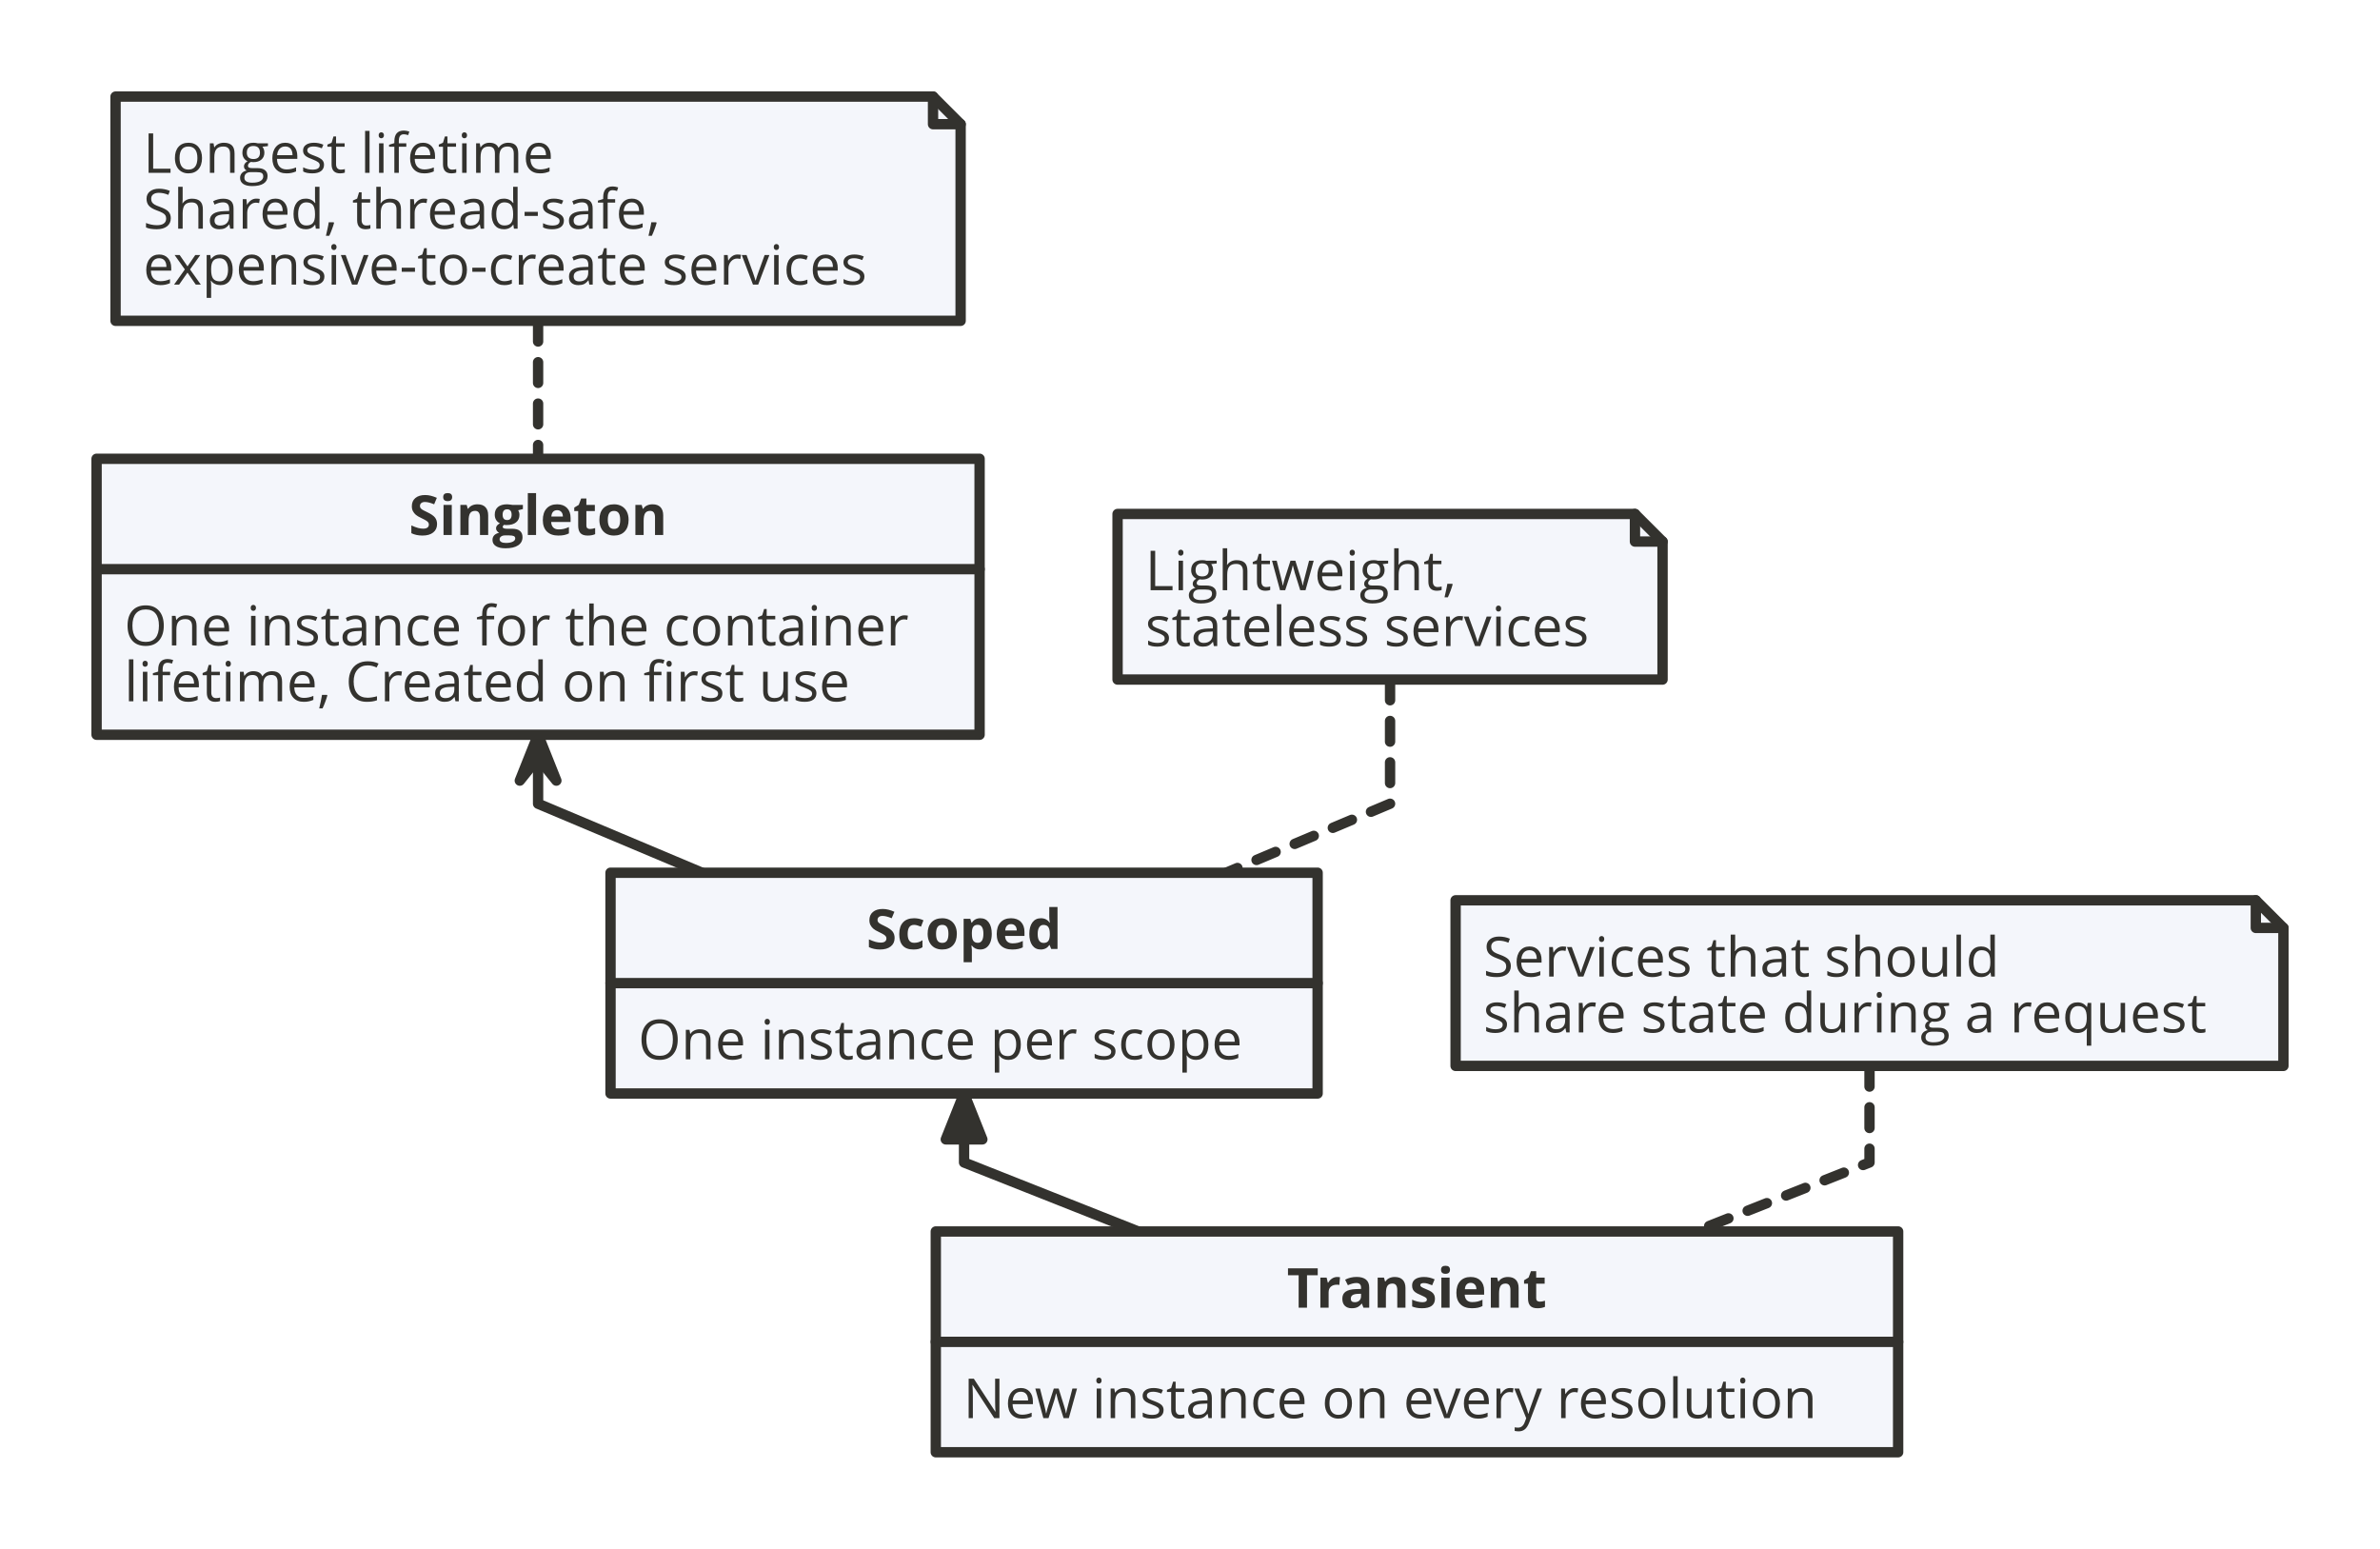
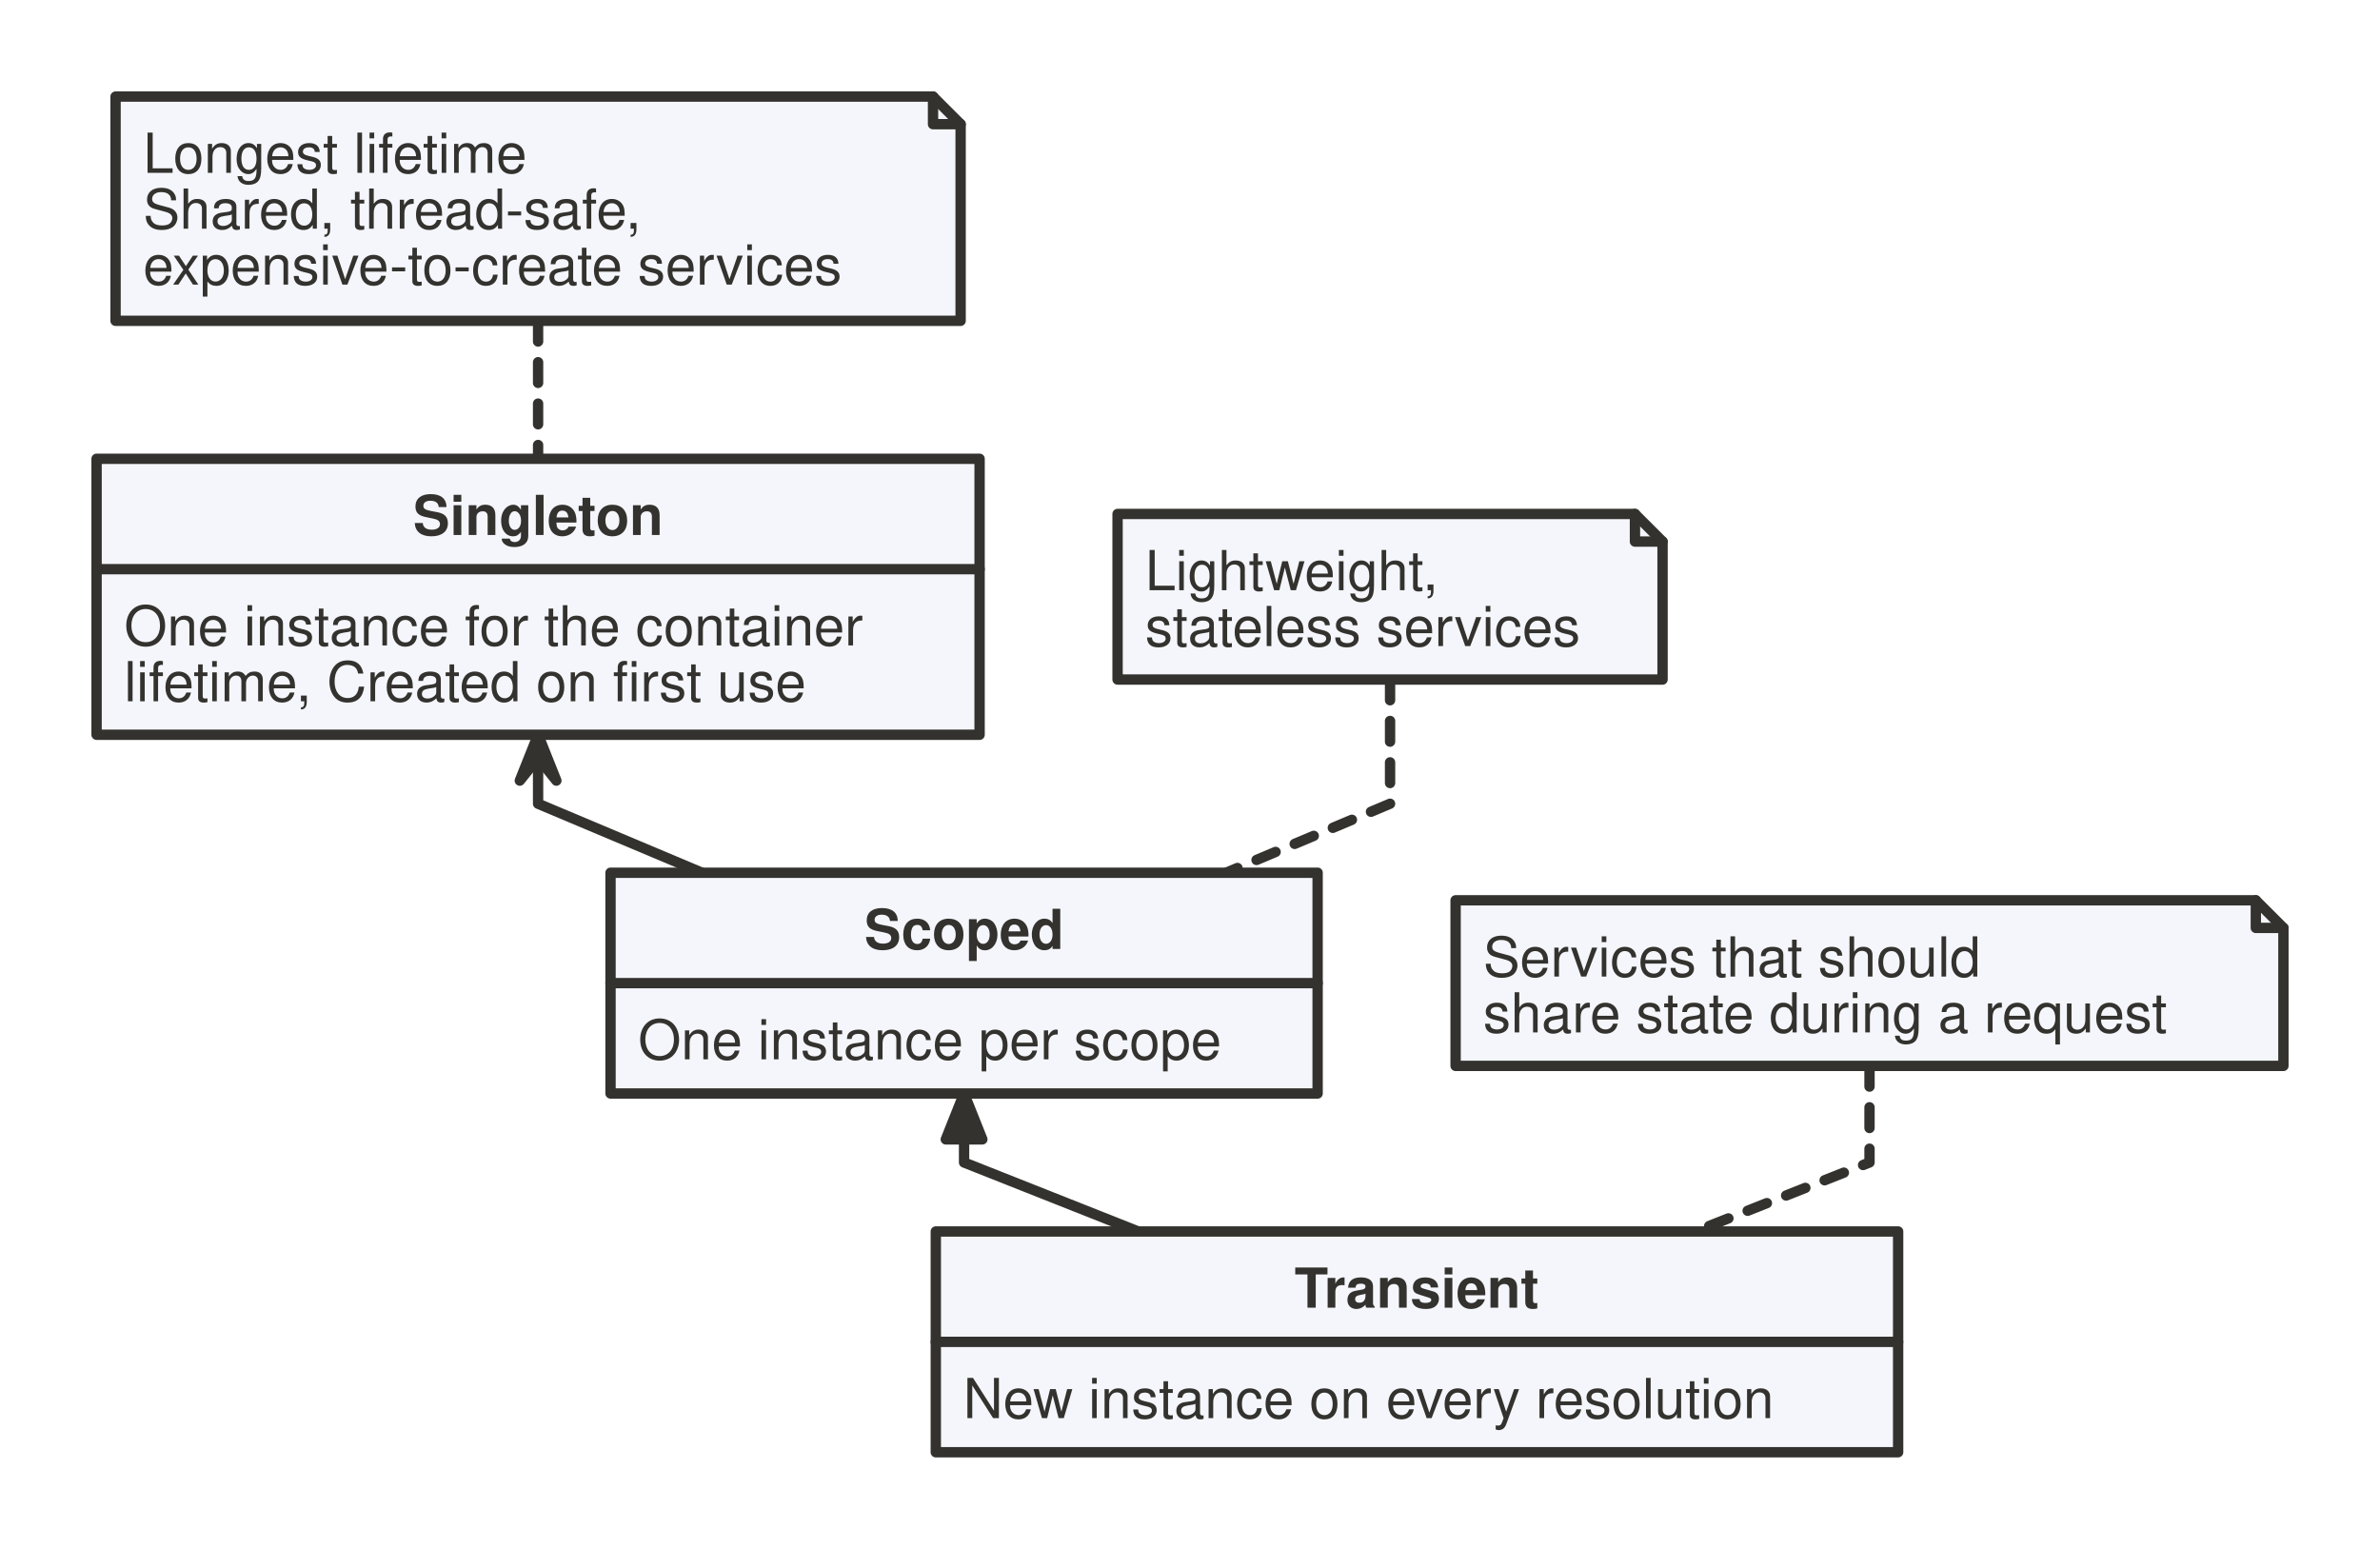
<svg xmlns="http://www.w3.org/2000/svg" version="1.1" baseProfile="full" width="690.0" height="449.0" viewBox="0 0 690 449">
-   <g stroke-width="1.0" text-align="left" font="12pt Helvetica, Arial, sans-serif" font-size="12pt" font-family="'Open Sans'" font-weight="bold" font-style="normal">
-     <g font-family="'Open Sans'" font-size="12pt" font-weight="bold" font-style="normal" stroke-width="3.0" stroke-linejoin="round" stroke-linecap="round" stroke="#33322E">
+   <g stroke-width="1.0" text-align="left" font="12pt Helvetica, Arial, sans-serif" font-size="12pt" font-family="Helvetica" font-weight="bold" font-style="normal">
+     <g font-family="Helvetica" font-size="12pt" font-weight="bold" font-style="normal" stroke-width="3.0" stroke-linejoin="round" stroke-linecap="round" stroke="#33322E">
      <g stroke="transparent" fill="transparent">
        <rect x="0.0" y="0.0" height="449.0" width="690.0" stroke="none" />
      </g>
      <g transform="translate(8, 8)" fill="#33322E">
-         <g transform="translate(20, 20)" fill="#33322E" font-family="'Open Sans'" font-size="12pt" font-weight="normal" font-style="normal">
+         <g transform="translate(20, 20)" fill="#33322E" font-family="Helvetica" font-size="12pt" font-weight="normal" font-style="normal">
          <path d="M128.0 191.7 L128 205 L175.5 225 L175.5 225.0 " fill="none" />
          <path d="M133.3 198.3 L128.0 191.7 L122.7 198.3 L128.0 185.0 Z" />
          <path d="M251.5 302.3 L251.5 309 L301.981 329 L302.0 329.0 " fill="none" />
          <path d="M256.8 302.3 L251.5 302.3 L246.2 302.3 L251.5 289.0 Z" />
          <g stroke-dasharray="6 6">
            <path d="M128.0 65.0 L128 85 L128 105 L128.0 105.0 " fill="none" />
          </g>
          <g stroke-dasharray="6 6">
            <path d="M514.0 281.0 L514 309 L463.519 329 L463.5 329.0 " fill="none" />
          </g>
          <g stroke-dasharray="6 6">
            <path d="M375.0 169.0 L375 205 L327.5 225 L327.5 225.0 " fill="none" />
          </g>
          <g data-name="Singleton">
            <g fill="#f4f6fb" stroke="#33322E" data-name="Singleton">
              <rect x="0.0" y="105.0" height="80.0" width="256.0" data-name="Singleton" />
              <path d="M0.0 137.0 L256.0 137.0" fill="none" data-name="Singleton" />
            </g>
-             <g transform="translate(0, 105)" font-family="'Open Sans'" font-size="12pt" font-weight="bold" font-style="normal" data-name="Singleton" data-compartment="0">
+             <g transform="translate(0, 105)" font-family="Helvetica" font-size="12pt" font-weight="bold" font-style="normal" data-name="Singleton" data-compartment="0">
              <g transform="translate(8, 8)" fill="#33322E" text-align="center" data-name="Singleton" data-compartment="0">
                <text x="120.0" y="14.1" stroke="none" text-anchor="middle" data-name="Singleton" data-compartment="0">Singleton</text>
              </g>
            </g>
-             <g transform="translate(0, 137)" font-family="'Open Sans'" font-size="12pt" font-weight="normal" font-style="normal" data-name="Singleton" data-compartment="1">
+             <g transform="translate(0, 137)" font-family="Helvetica" font-size="12pt" font-weight="normal" font-style="normal" data-name="Singleton" data-compartment="1">
              <g transform="translate(8, 8)" fill="#33322E" text-align="left" data-name="Singleton" data-compartment="1">
                <text x="0.0" y="14.1" stroke="none" data-name="Singleton" data-compartment="1">One instance for the container</text>
                <text x="0.0" y="30.3" stroke="none" data-name="Singleton" data-compartment="1">lifetime, Created on first use</text>
              </g>
            </g>
          </g>
          <g data-name="Scoped">
            <g fill="#f4f6fb" stroke="#33322E" data-name="Scoped">
              <rect x="149.0" y="225.0" height="64.0" width="205.0" data-name="Scoped" />
              <path d="M149.0 257.0 L354.0 257.0" fill="none" data-name="Scoped" />
            </g>
-             <g transform="translate(149, 225)" font-family="'Open Sans'" font-size="12pt" font-weight="bold" font-style="normal" data-name="Scoped" data-compartment="0">
+             <g transform="translate(149, 225)" font-family="Helvetica" font-size="12pt" font-weight="bold" font-style="normal" data-name="Scoped" data-compartment="0">
              <g transform="translate(8, 8)" fill="#33322E" text-align="center" data-name="Scoped" data-compartment="0">
                <text x="94.5" y="14.1" stroke="none" text-anchor="middle" data-name="Scoped" data-compartment="0">Scoped</text>
              </g>
            </g>
-             <g transform="translate(149, 257)" font-family="'Open Sans'" font-size="12pt" font-weight="normal" font-style="normal" data-name="Scoped" data-compartment="1">
+             <g transform="translate(149, 257)" font-family="Helvetica" font-size="12pt" font-weight="normal" font-style="normal" data-name="Scoped" data-compartment="1">
              <g transform="translate(8, 8)" fill="#33322E" text-align="left" data-name="Scoped" data-compartment="1">
                <text x="0.0" y="14.1" stroke="none" data-name="Scoped" data-compartment="1">One instance per scope</text>
              </g>
            </g>
          </g>
          <g data-name="Transient">
            <g fill="#f4f6fb" stroke="#33322E" data-name="Transient">
              <rect x="243.3" y="329.0" height="64.0" width="279.0" data-name="Transient" />
              <path d="M243.3 361.0 L522.3 361.0" fill="none" data-name="Transient" />
            </g>
-             <g transform="translate(243.25, 329)" font-family="'Open Sans'" font-size="12pt" font-weight="bold" font-style="normal" data-name="Transient" data-compartment="0">
+             <g transform="translate(243.25, 329)" font-family="Helvetica" font-size="12pt" font-weight="bold" font-style="normal" data-name="Transient" data-compartment="0">
              <g transform="translate(8, 8)" fill="#33322E" text-align="center" data-name="Transient" data-compartment="0">
                <text x="131.5" y="14.1" stroke="none" text-anchor="middle" data-name="Transient" data-compartment="0">Transient</text>
              </g>
            </g>
-             <g transform="translate(243.25, 361)" font-family="'Open Sans'" font-size="12pt" font-weight="normal" font-style="normal" data-name="Transient" data-compartment="1">
+             <g transform="translate(243.25, 361)" font-family="Helvetica" font-size="12pt" font-weight="normal" font-style="normal" data-name="Transient" data-compartment="1">
              <g transform="translate(8, 8)" fill="#33322E" text-align="left" data-name="Transient" data-compartment="1">
                <text x="0.0" y="14.1" stroke="none" data-name="Transient" data-compartment="1">New instance on every resolution</text>
              </g>
            </g>
          </g>
          <g data-name="Longest lifetime">
            <g fill="#f4f6fb" stroke="#33322E" data-name="Longest lifetime">
              <path d="M5.5 0.0 L242.5 0.0 L250.5 8.0 L250.5 65.0 L5.5 65.0 L5.5 0.0 Z" data-name="Longest lifetime" />
              <path d="M242.5 0.0 L242.5 8.0 L250.5 8.0" fill="none" data-name="Longest lifetime" />
            </g>
-             <g transform="translate(5.5, 0)" font-family="'Open Sans'" font-size="12pt" font-weight="normal" font-style="normal" data-name="Longest lifetime" data-compartment="0">
+             <g transform="translate(5.5, 0)" font-family="Helvetica" font-size="12pt" font-weight="normal" font-style="normal" data-name="Longest lifetime" data-compartment="0">
              <g transform="translate(8, 8)" fill="#33322E" text-align="left" data-name="Longest lifetime" data-compartment="0">
                <text x="0.0" y="14.1" stroke="none" data-name="Longest lifetime" data-compartment="0">Longest lifetime</text>
                <text x="0.0" y="30.3" stroke="none" data-name="Longest lifetime" data-compartment="0">Shared, thread-safe,</text>
                <text x="0.0" y="46.5" stroke="none" data-name="Longest lifetime" data-compartment="0">expensive-to-create services</text>
              </g>
            </g>
          </g>
          <g data-name="Services that should">
            <g fill="#f4f6fb" stroke="#33322E" data-name="Services that should">
              <path d="M394.0 233.0 L626.0 233.0 L634.0 241.0 L634.0 281.0 L394.0 281.0 L394.0 233.0 Z" data-name="Services that should" />
              <path d="M626.0 233.0 L626.0 241.0 L634.0 241.0" fill="none" data-name="Services that should" />
            </g>
-             <g transform="translate(394, 233)" font-family="'Open Sans'" font-size="12pt" font-weight="normal" font-style="normal" data-name="Services that should" data-compartment="0">
+             <g transform="translate(394, 233)" font-family="Helvetica" font-size="12pt" font-weight="normal" font-style="normal" data-name="Services that should" data-compartment="0">
              <g transform="translate(8, 8)" fill="#33322E" text-align="left" data-name="Services that should" data-compartment="0">
                <text x="0.0" y="14.1" stroke="none" data-name="Services that should" data-compartment="0">Services that should</text>
                <text x="0.0" y="30.3" stroke="none" data-name="Services that should" data-compartment="0">share state during a request</text>
              </g>
            </g>
          </g>
          <g data-name="Lightweight,">
            <g fill="#f4f6fb" stroke="#33322E" data-name="Lightweight,">
              <path d="M296.0 121.0 L446.0 121.0 L454.0 129.0 L454.0 169.0 L296.0 169.0 L296.0 121.0 Z" data-name="Lightweight," />
              <path d="M446.0 121.0 L446.0 129.0 L454.0 129.0" fill="none" data-name="Lightweight," />
            </g>
-             <g transform="translate(296, 121)" font-family="'Open Sans'" font-size="12pt" font-weight="normal" font-style="normal" data-name="Lightweight," data-compartment="0">
+             <g transform="translate(296, 121)" font-family="Helvetica" font-size="12pt" font-weight="normal" font-style="normal" data-name="Lightweight," data-compartment="0">
              <g transform="translate(8, 8)" fill="#33322E" text-align="left" data-name="Lightweight," data-compartment="0">
                <text x="0.0" y="14.1" stroke="none" data-name="Lightweight," data-compartment="0">Lightweight,</text>
                <text x="0.0" y="30.3" stroke="none" data-name="Lightweight," data-compartment="0">stateless services</text>
              </g>
            </g>
          </g>
        </g>
      </g>
    </g>
  </g>
</svg>
